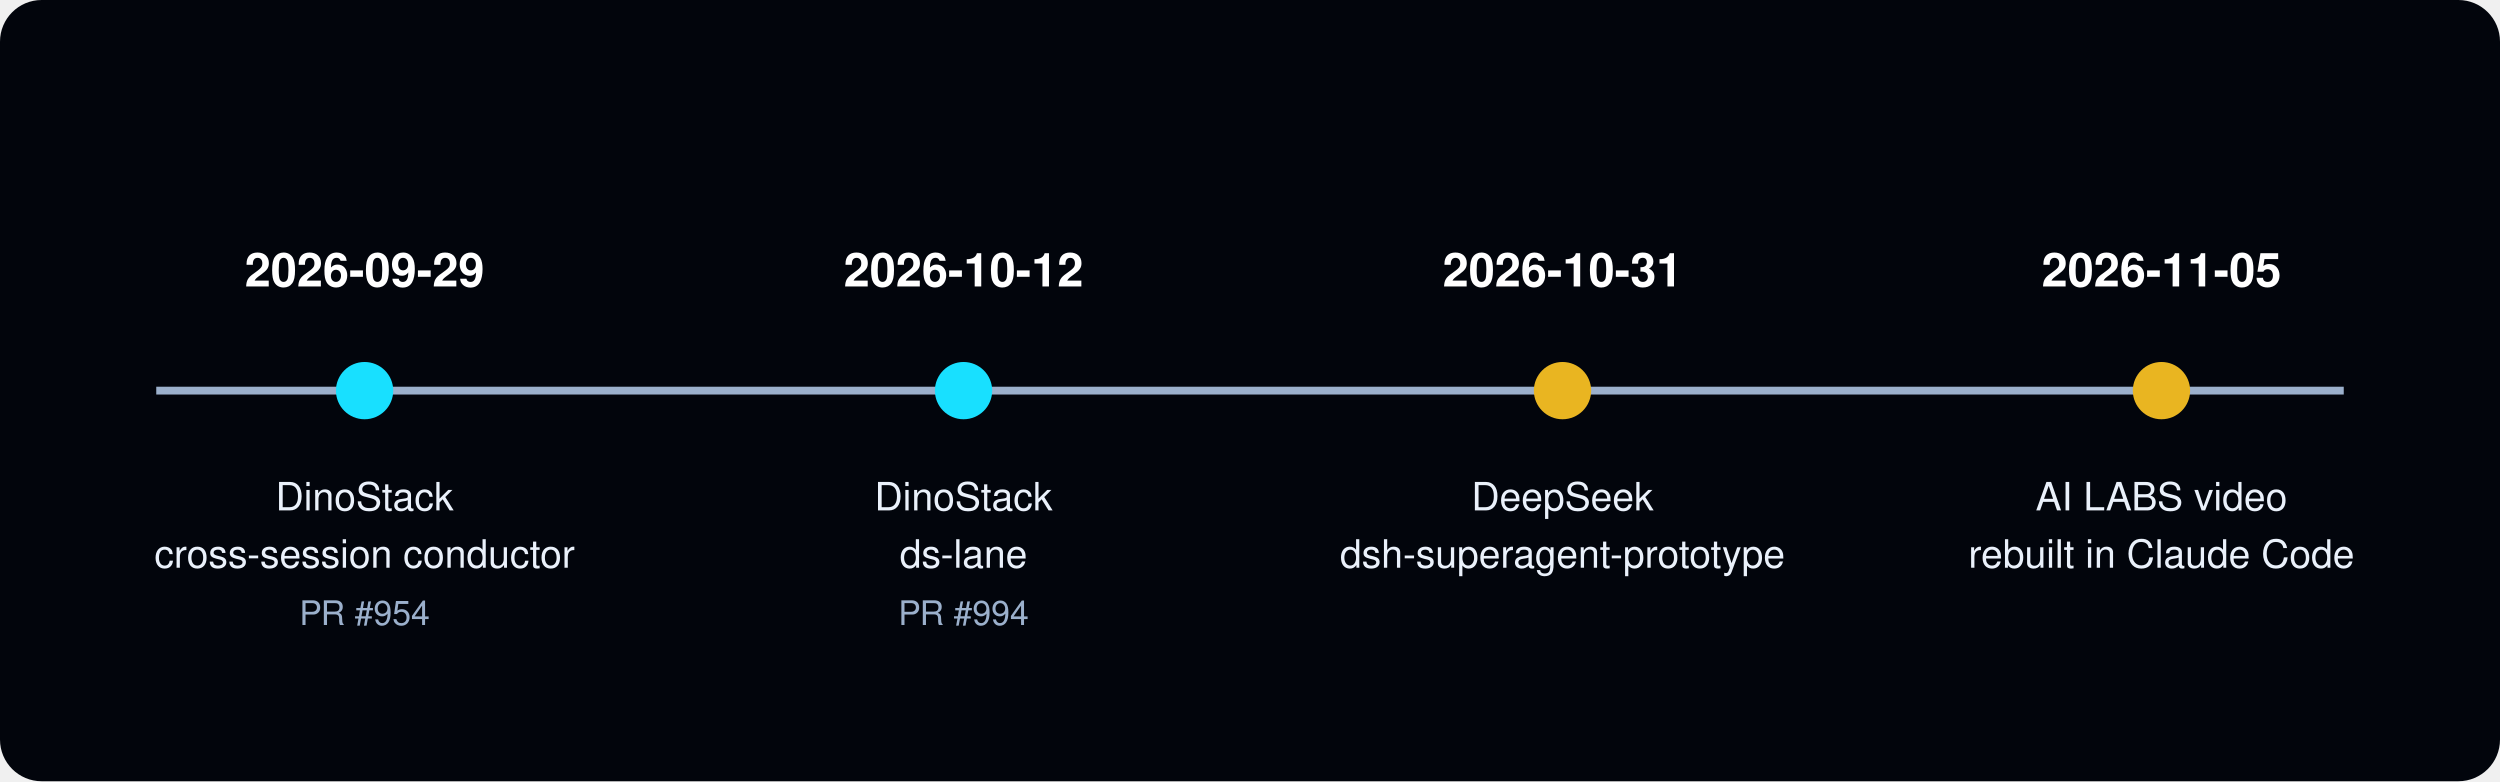
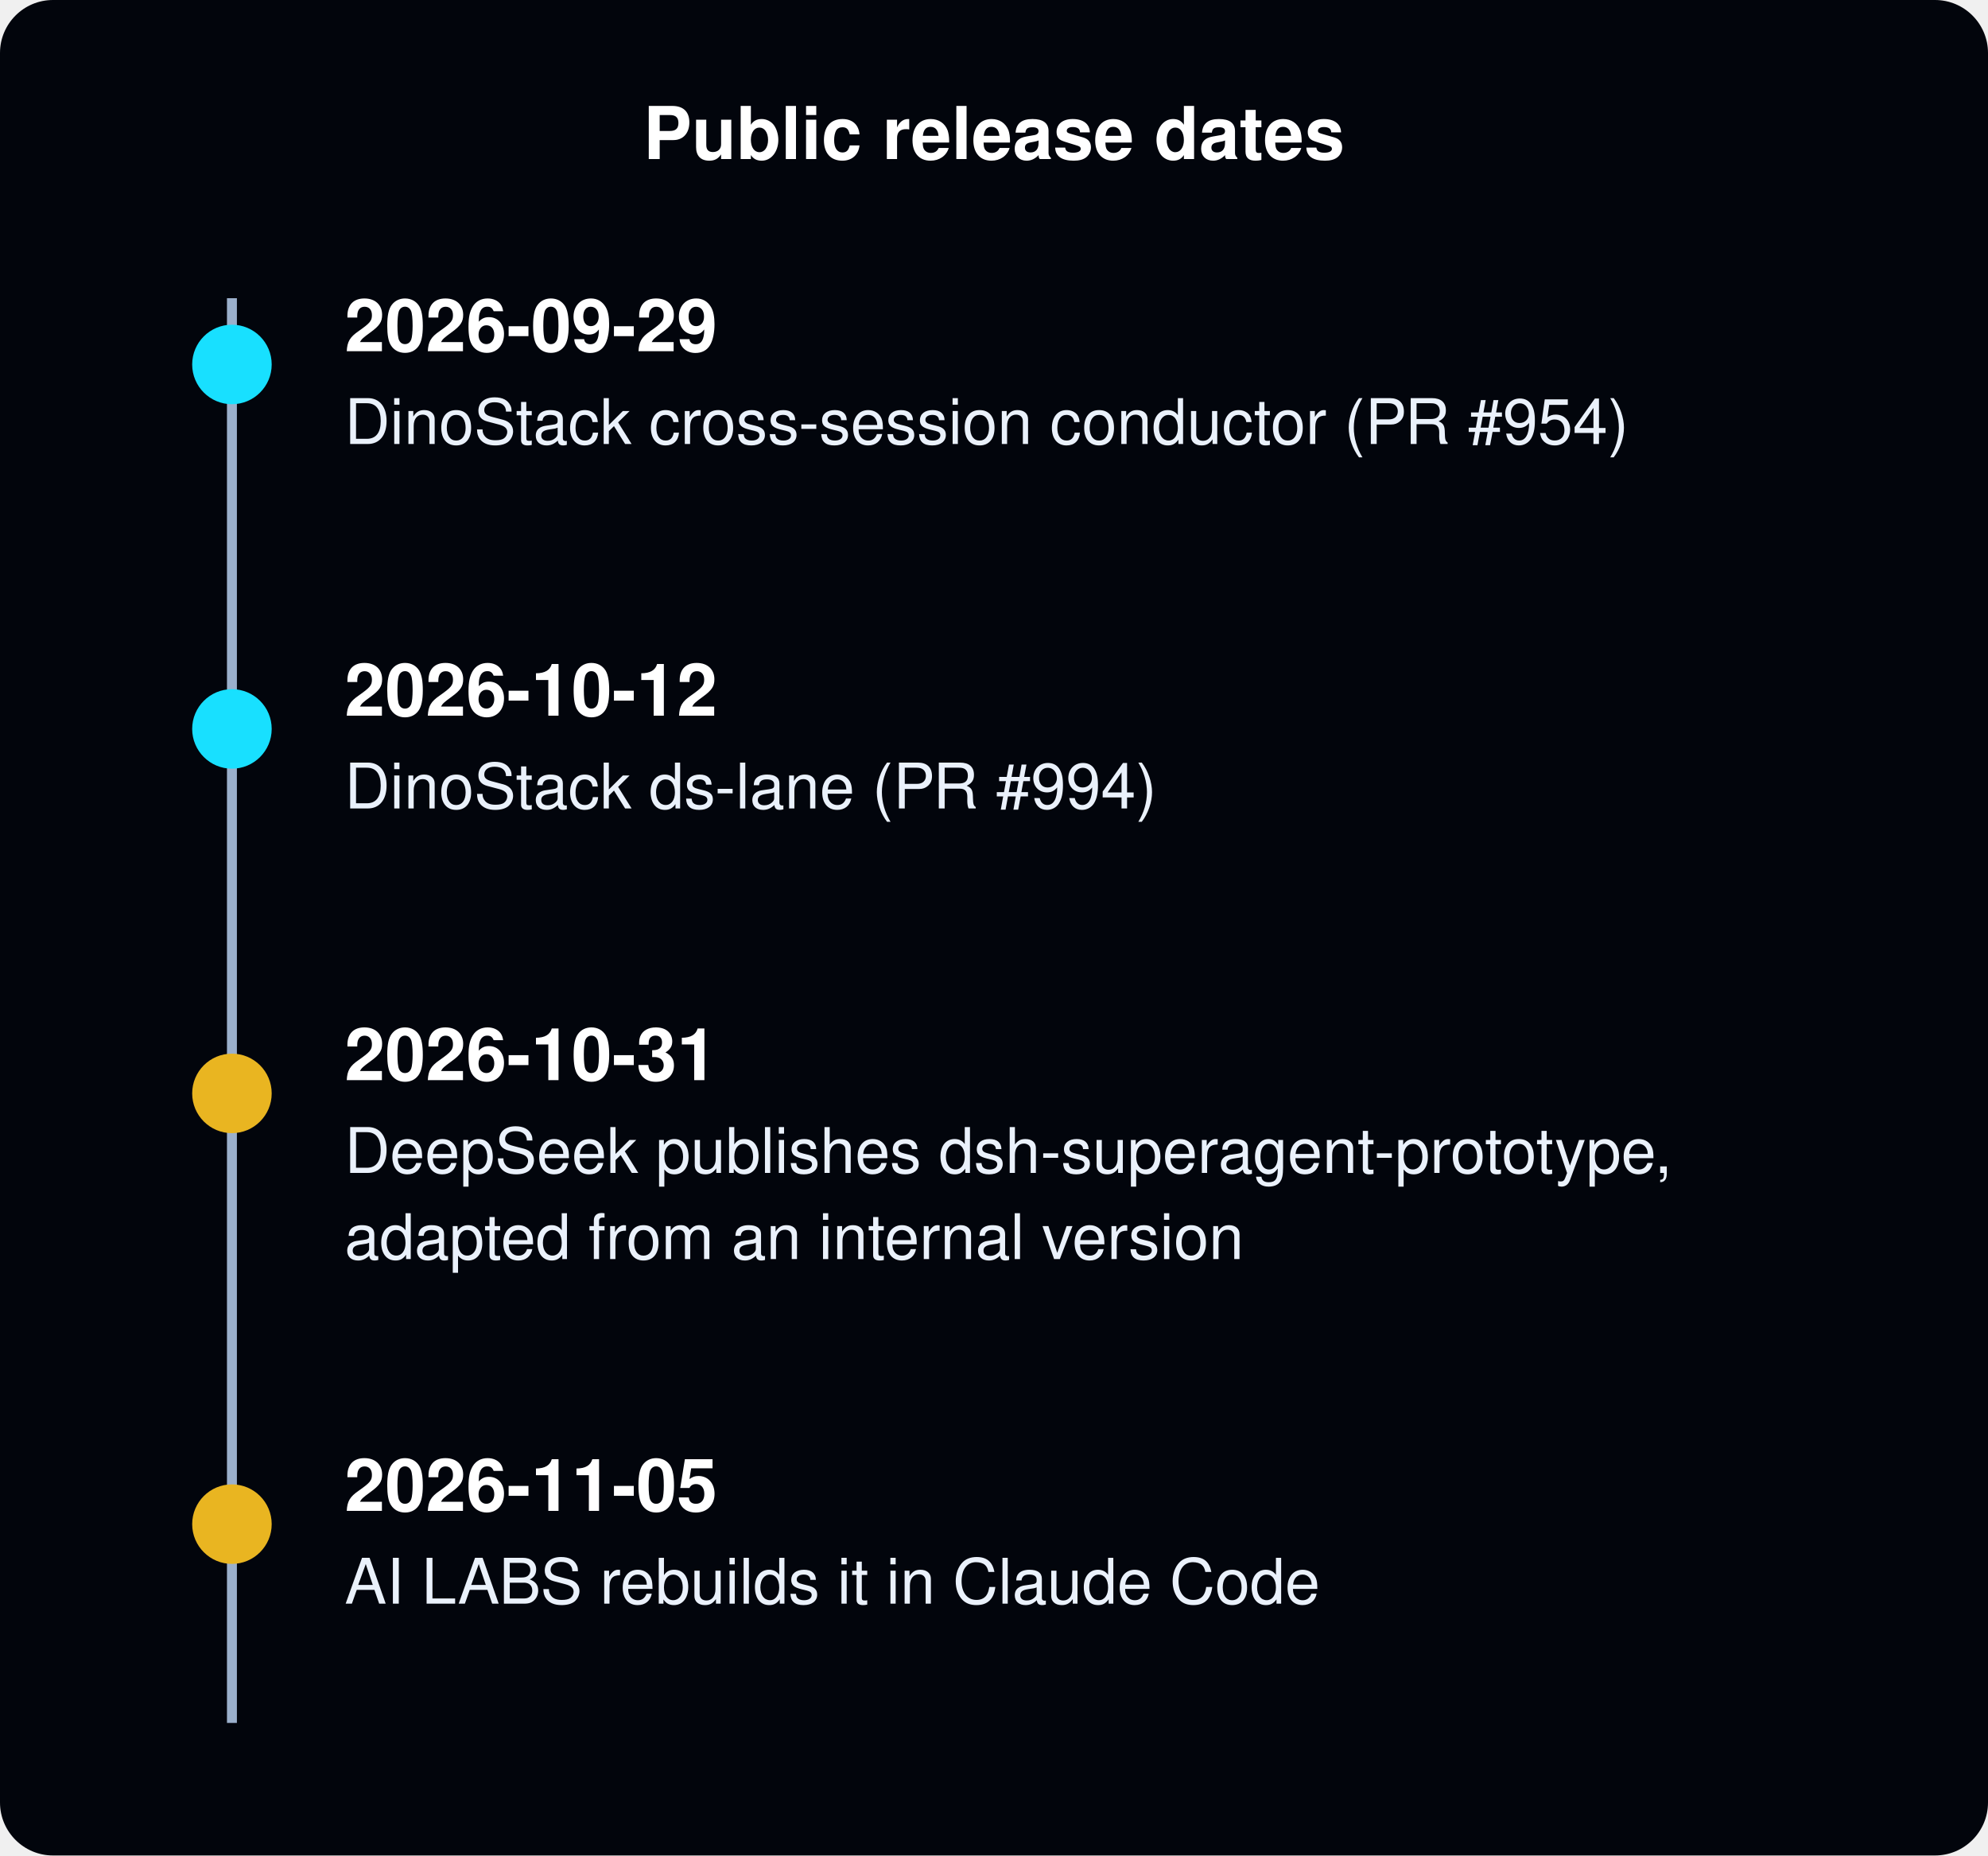
- <svg xmlns="http://www.w3.org/2000/svg" viewBox="0 0 960 300" width="960" height="300" role="img" aria-labelledby="t d">
-   <rect x="0" y="0" width="960" height="300" rx="16" fill="#02050C" />
-   <g font-family="'Nunito Sans', Helvetica, Arial, sans-serif" text-anchor="middle">
-     <line x1="60" y1="150" x2="900" y2="150" stroke="#9bb0cc" stroke-width="3" />
-     <circle cx="140" cy="150" r="11" fill="#18E0FF" />
-     <text x="140" y="110" font-size="18" font-weight="700" fill="#ffffff">2026-09-29</text>
-     <text x="140" y="196" font-size="15" fill="#eaf1fb">DinoStack</text>
-     <text x="140" y="218" font-size="15" fill="#eaf1fb">cross-session conductor</text>
-     <text x="140" y="240" font-size="13" fill="#9bb0cc">PR #954</text>
-     <circle cx="370" cy="150" r="11" fill="#18E0FF" />
-     <text x="370" y="110" font-size="18" font-weight="700" fill="#ffffff">2026-10-12</text>
-     <text x="370" y="196" font-size="15" fill="#eaf1fb">DinoStack</text>
-     <text x="370" y="218" font-size="15" fill="#eaf1fb">ds-lane</text>
-     <text x="370" y="240" font-size="13" fill="#9bb0cc">PR #994</text>
-     <circle cx="600" cy="150" r="11" fill="#E9B521" />
-     <text x="600" y="110" font-size="18" font-weight="700" fill="#ffffff">2026-10-31</text>
-     <text x="600" y="196" font-size="15" fill="#eaf1fb">DeepSeek</text>
-     <text x="600" y="218" font-size="15" fill="#eaf1fb">dsh-superagent-prototype</text>
-     <circle cx="830" cy="150" r="11" fill="#E9B521" />
-     <text x="830" y="110" font-size="18" font-weight="700" fill="#ffffff">2026-11-05</text>
-     <text x="830" y="196" font-size="15" fill="#eaf1fb">AI LABS video</text>
-     <text x="830" y="218" font-size="15" fill="#eaf1fb">rebuilt in Claude Code</text>
+ <svg xmlns="http://www.w3.org/2000/svg" viewBox="0 0 600 560" width="600" height="560" role="img" aria-labelledby="t d">
+   <rect x="0" y="0" width="600" height="560" rx="16" fill="#02050C" />
+   <g font-family="'Nunito Sans', Helvetica, Arial, sans-serif" text-anchor="start">
+     <text x="300" y="48" font-size="22" font-weight="700" fill="#ffffff" text-anchor="middle">Public release dates</text>
+     <line x1="70" y1="90" x2="70" y2="520" stroke="#9bb0cc" stroke-width="3" />
+     <circle cx="70" cy="110" r="12" fill="#18E0FF" />
+     <text x="104" y="106" font-size="22" font-weight="700" fill="#ffffff">2026-09-29</text>
+     <text x="104" y="134" font-size="19" fill="#eaf1fb">DinoStack cross-session conductor (PR #954)</text>
+     <circle cx="70" cy="220" r="12" fill="#18E0FF" />
+     <text x="104" y="216" font-size="22" font-weight="700" fill="#ffffff">2026-10-12</text>
+     <text x="104" y="244" font-size="19" fill="#eaf1fb">DinoStack ds-lane (PR #994)</text>
+     <circle cx="70" cy="330" r="12" fill="#E9B521" />
+     <text x="104" y="326" font-size="22" font-weight="700" fill="#ffffff">2026-10-31</text>
+     <text x="104" y="354" font-size="19" fill="#eaf1fb">DeepSeek publishes dsh-superagent-prototype,</text>
+     <text x="104" y="380" font-size="19" fill="#eaf1fb">adapted from an internal version</text>
+     <circle cx="70" cy="460" r="12" fill="#E9B521" />
+     <text x="104" y="456" font-size="22" font-weight="700" fill="#ffffff">2026-11-05</text>
+     <text x="104" y="484" font-size="19" fill="#eaf1fb">AI LABS rebuilds it in Claude Code</text>
  </g>
</svg>
